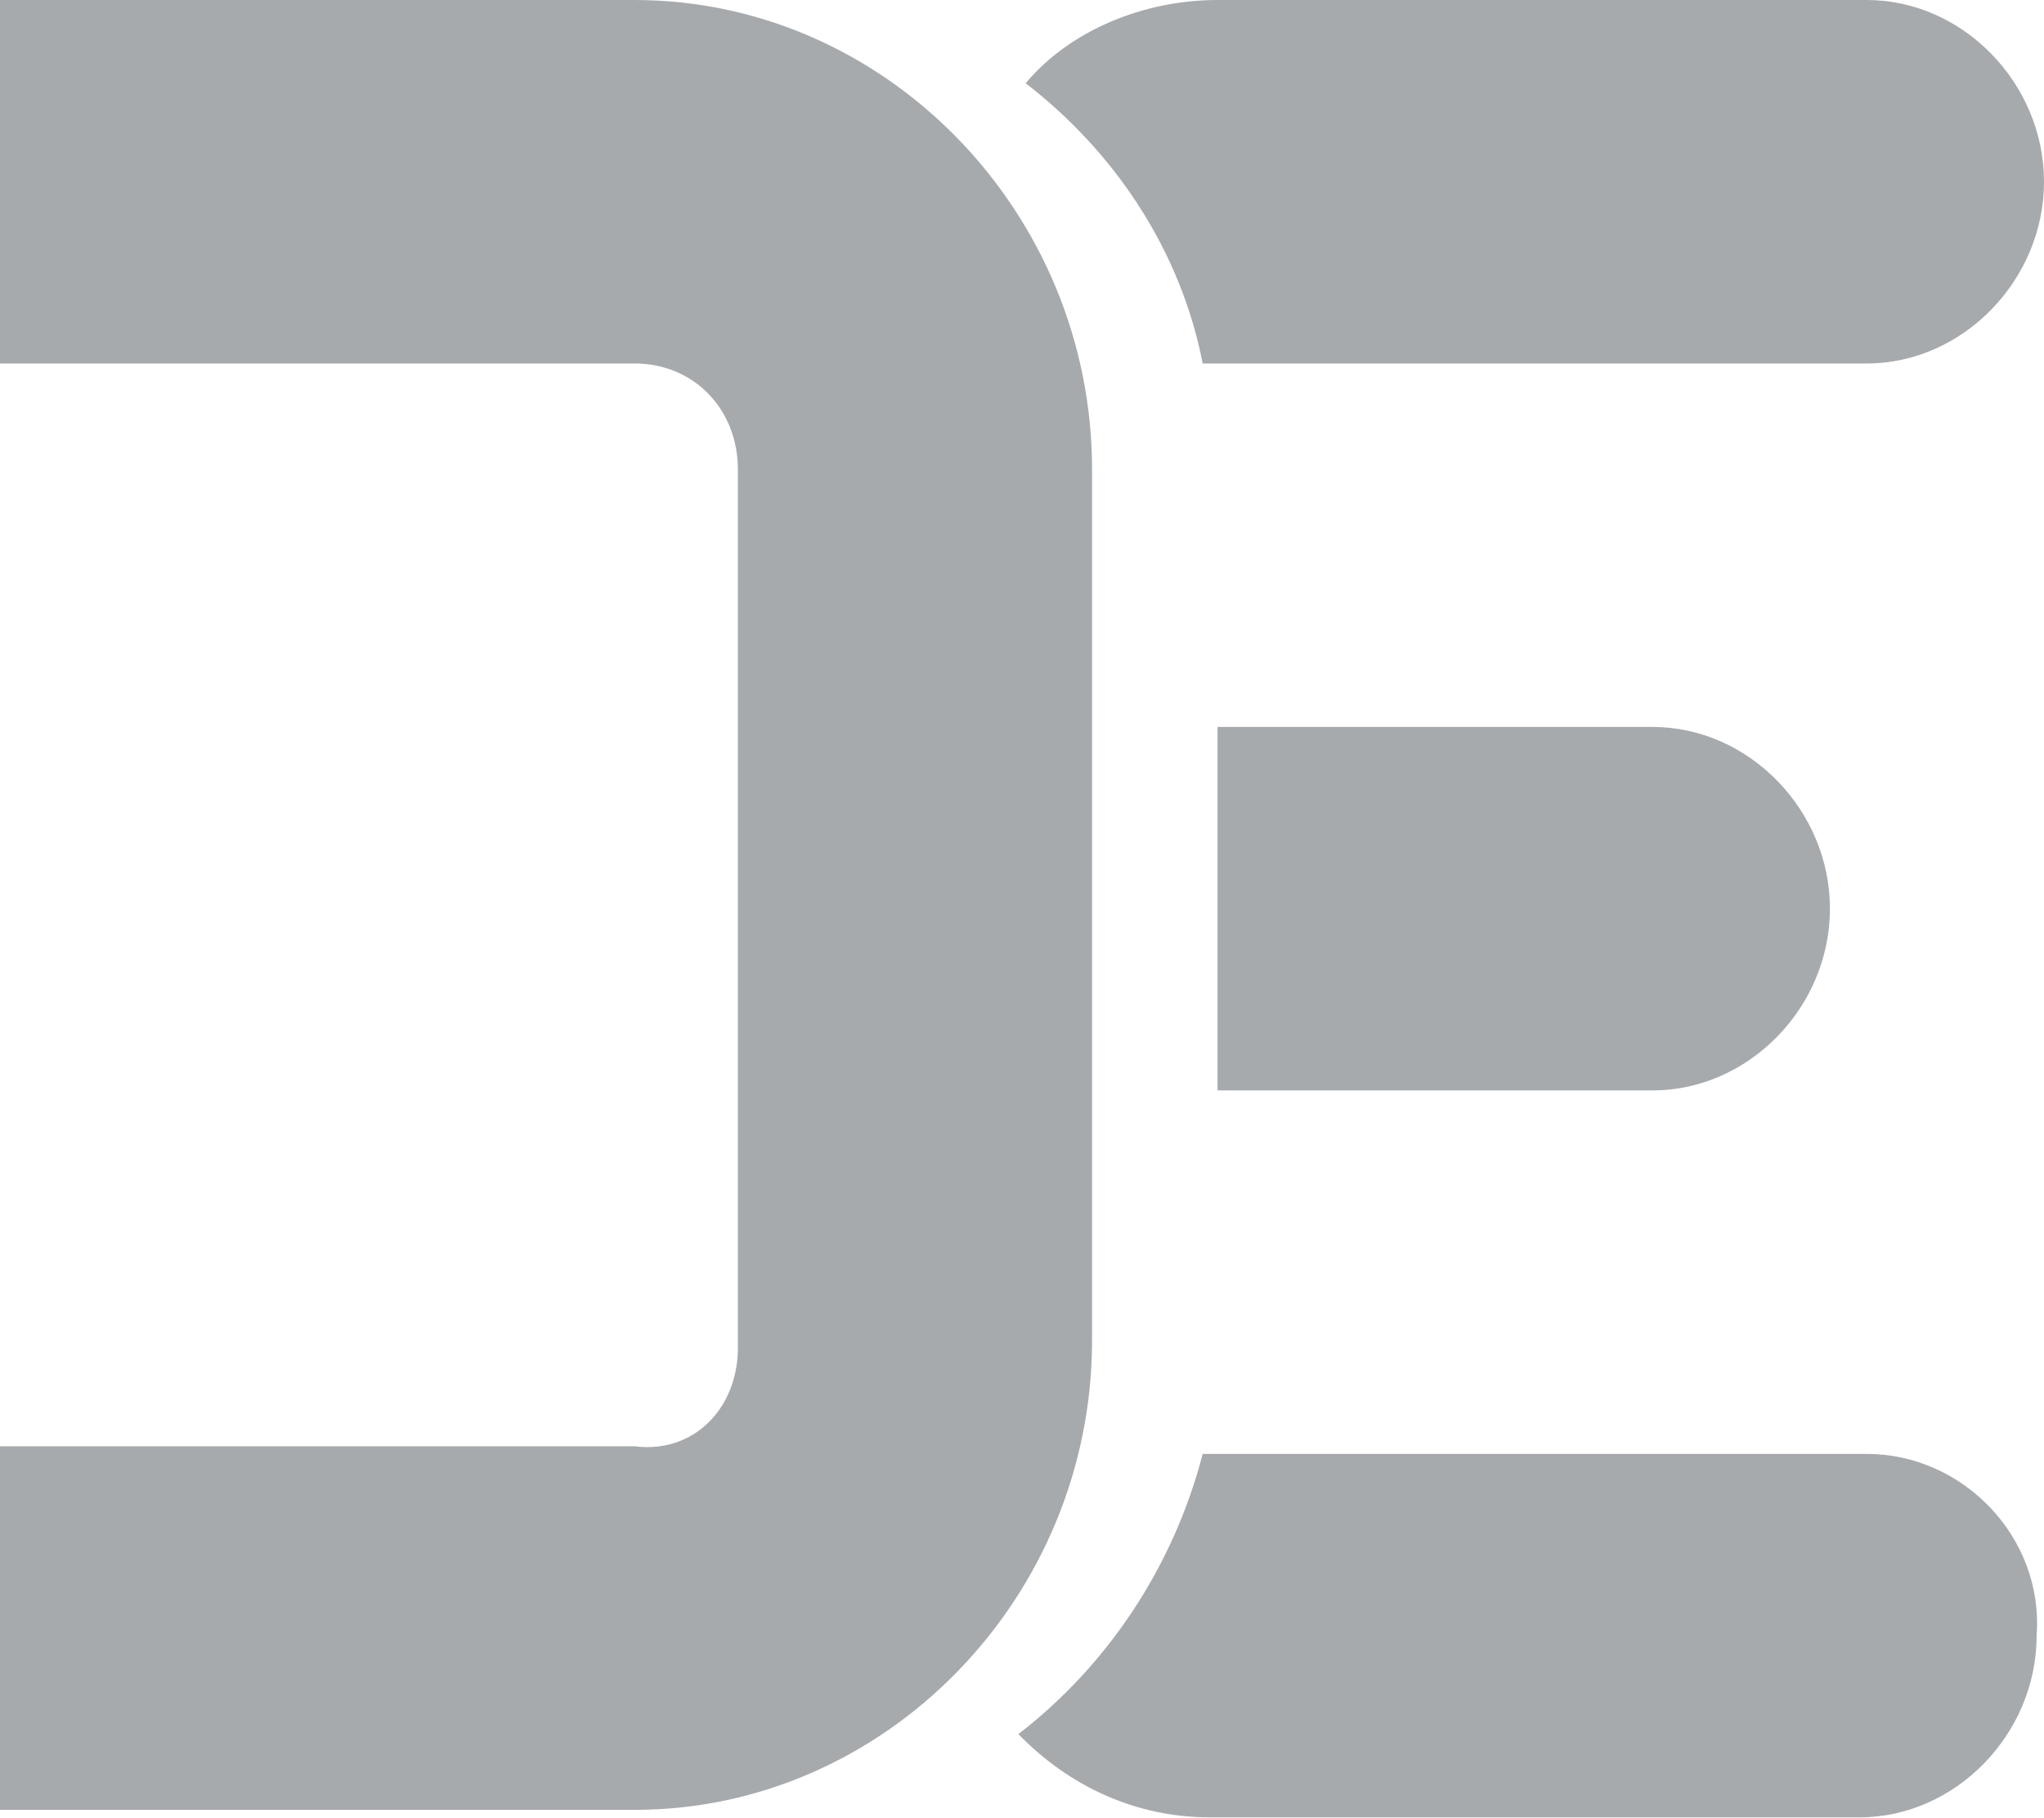
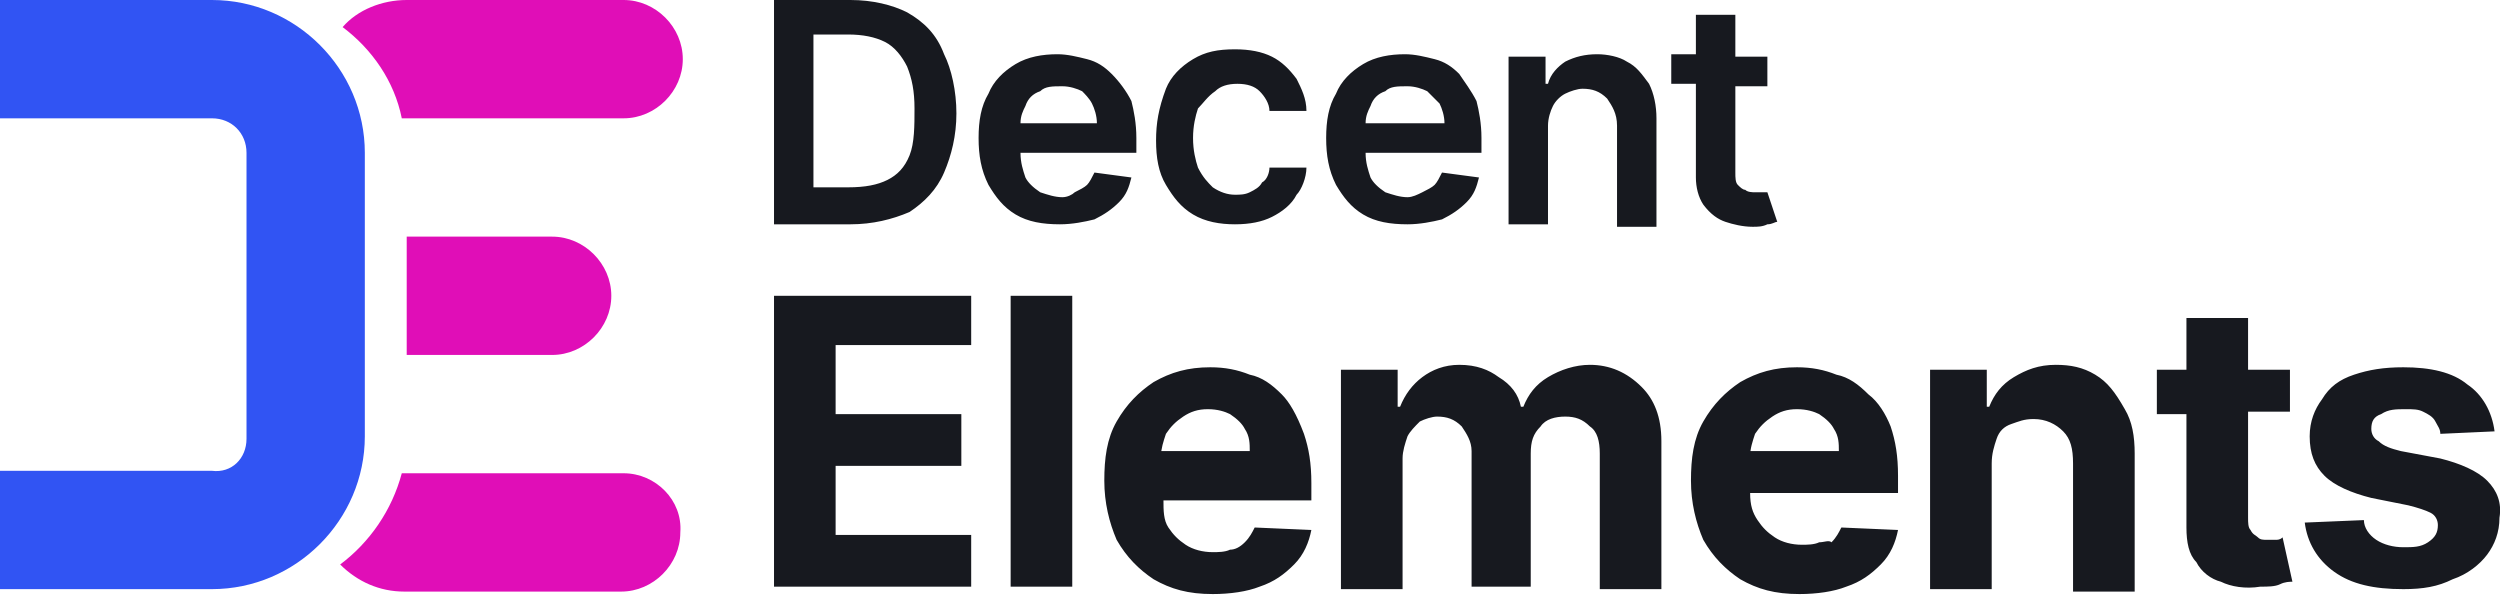
- <svg xmlns="http://www.w3.org/2000/svg" width="18" height="16" viewBox="0 0 18 16" fill="none">
-   <path d="M16.44 12.8C17.285 12.8 18 13.534 17.935 14.4C17.935 15.267 17.22 16 16.375 16H10.657C10.007 16 9.422 15.733 8.968 15.267C9.747 14.667 10.332 13.8 10.591 12.8H16.44Z" fill="#A7AAAD" />
-   <path d="M5.588 0C7.798 3.55096e-05 9.617 1.867 9.617 4.134V11.8C9.617 14.066 7.798 15.934 5.588 15.934H0V12.733H5.588C6.108 12.8 6.498 12.399 6.498 11.866V4.134C6.498 3.6 6.108 3.2 5.588 3.2H0V0H5.588Z" fill="#A7AAAD" />
-   <path d="M14.556 6.4C15.401 6.401 16.115 7.133 16.115 8C16.115 8.867 15.401 9.599 14.556 9.6H10.722V6.4H14.556Z" fill="#A7AAAD" />
-   <path d="M16.44 0C17.285 0 18 0.733 18 1.6C18 2.466 17.285 3.2 16.44 3.2H10.591C10.397 2.2 9.812 1.333 9.032 0.733C9.422 0.267 10.072 0 10.722 0H16.44Z" fill="#A7AAAD" />
+ <svg xmlns="http://www.w3.org/2000/svg" width="101" height="24" viewBox="0 0 101 24" fill="none">
+   <path d="M9.959 17.726V6.174C9.959 5.378 9.361 4.78 8.564 4.78H0V0H8.564C11.95 0 14.739 2.788 14.739 6.174V17.627C14.739 21.012 11.95 23.801 8.564 23.801H0V19.021H8.564C9.361 19.12 9.959 18.523 9.959 17.726Z" fill="#3154F3" />
+   <path d="M25.195 19.12H16.232C15.834 20.614 14.938 21.909 13.743 22.805C14.44 23.502 15.336 23.9 16.332 23.9H25.095C26.39 23.9 27.485 22.805 27.485 21.51C27.585 20.216 26.49 19.12 25.195 19.12ZM16.431 9.56V14.34H22.307C23.602 14.34 24.697 13.245 24.697 11.95C24.697 10.656 23.602 9.56 22.307 9.56H16.431ZM16.232 4.78H25.195C26.49 4.78 27.585 3.685 27.585 2.39C27.585 1.095 26.49 0 25.195 0H16.431C15.436 0 14.44 0.398 13.842 1.095C15.037 1.992 15.934 3.286 16.232 4.78Z" fill="#E00EB7" />
+   <path d="M44.913 2.988C44.614 2.689 44.315 2.49 43.917 2.39C43.519 2.29 43.12 2.191 42.722 2.191C42.124 2.191 41.527 2.29 41.029 2.589C40.531 2.888 40.133 3.286 39.934 3.784C39.635 4.282 39.535 4.88 39.535 5.577C39.535 6.274 39.635 6.871 39.934 7.469C40.232 7.967 40.531 8.365 41.029 8.664C41.527 8.963 42.124 9.062 42.822 9.062C43.319 9.062 43.817 8.963 44.216 8.863C44.614 8.664 44.913 8.465 45.212 8.166C45.51 7.867 45.61 7.568 45.709 7.17L44.216 6.971C44.116 7.17 44.017 7.369 43.917 7.469C43.817 7.568 43.618 7.668 43.419 7.768C43.319 7.867 43.12 7.967 42.921 7.967C42.622 7.967 42.324 7.867 42.025 7.768C41.726 7.568 41.527 7.369 41.427 7.17C41.328 6.871 41.228 6.573 41.228 6.174H45.909V5.577C45.909 4.979 45.809 4.481 45.709 4.083C45.51 3.685 45.212 3.286 44.913 2.988ZM41.228 4.979C41.228 4.681 41.328 4.481 41.427 4.282C41.527 3.983 41.726 3.784 42.025 3.685C42.224 3.485 42.523 3.485 42.921 3.485C43.22 3.485 43.519 3.585 43.718 3.685C43.817 3.784 44.017 3.983 44.116 4.183C44.216 4.382 44.315 4.681 44.315 4.979H41.228ZM49.095 3.685C49.294 3.485 49.593 3.386 49.992 3.386C50.39 3.386 50.689 3.485 50.888 3.685C51.087 3.884 51.286 4.183 51.286 4.481H52.78C52.78 3.983 52.581 3.585 52.382 3.187C52.083 2.788 51.784 2.49 51.386 2.29C50.987 2.091 50.49 1.992 49.892 1.992C49.195 1.992 48.697 2.091 48.199 2.39C47.701 2.689 47.303 3.087 47.104 3.585C46.805 4.382 46.705 4.979 46.705 5.676C46.705 6.373 46.805 6.971 47.104 7.469C47.402 7.967 47.701 8.365 48.199 8.664C48.697 8.963 49.294 9.062 49.892 9.062C50.49 9.062 50.987 8.963 51.386 8.763C51.784 8.564 52.182 8.266 52.382 7.867C52.581 7.668 52.78 7.17 52.78 6.772H51.286C51.286 6.971 51.187 7.27 50.987 7.369C50.888 7.568 50.689 7.668 50.49 7.768C50.29 7.867 50.091 7.867 49.892 7.867C49.593 7.867 49.295 7.768 48.996 7.568C48.797 7.369 48.597 7.17 48.398 6.772C48.299 6.473 48.199 6.075 48.199 5.577C48.199 5.079 48.299 4.681 48.398 4.382C48.597 4.183 48.797 3.884 49.095 3.685ZM58.954 2.988C58.656 2.689 58.357 2.49 57.959 2.39C57.56 2.29 57.162 2.191 56.763 2.191C56.166 2.191 55.568 2.29 55.071 2.589C54.573 2.888 54.174 3.286 53.975 3.784C53.676 4.282 53.577 4.88 53.577 5.577C53.577 6.274 53.676 6.871 53.975 7.469C54.274 7.967 54.573 8.365 55.071 8.664C55.568 8.963 56.166 9.062 56.863 9.062C57.361 9.062 57.859 8.963 58.257 8.863C58.656 8.664 58.954 8.465 59.253 8.166C59.552 7.867 59.651 7.568 59.751 7.17L58.257 6.971C58.158 7.17 58.058 7.369 57.959 7.469C57.859 7.568 57.66 7.668 57.461 7.768C57.261 7.867 57.062 7.967 56.863 7.967C56.564 7.967 56.266 7.867 55.967 7.768C55.668 7.568 55.469 7.369 55.369 7.17C55.27 6.871 55.17 6.573 55.17 6.174H59.851V5.577C59.851 4.979 59.751 4.481 59.651 4.083C59.452 3.685 59.154 3.286 58.954 2.988ZM55.17 4.979C55.17 4.681 55.27 4.481 55.369 4.282C55.469 3.983 55.668 3.784 55.967 3.685C56.166 3.485 56.465 3.485 56.863 3.485C57.162 3.485 57.461 3.585 57.66 3.685C57.759 3.784 57.959 3.983 58.158 4.183C58.257 4.382 58.357 4.681 58.357 4.979H55.17ZM71.402 7.768C71.402 7.768 71.303 7.768 71.203 7.768C71.104 7.768 71.004 7.768 70.904 7.768C70.805 7.768 70.606 7.768 70.506 7.668C70.407 7.668 70.307 7.568 70.207 7.469C70.108 7.369 70.108 7.17 70.108 6.971V3.485H71.402V2.29H70.108V0.598H68.514V2.191H67.519V3.386H68.514V7.17C68.514 7.568 68.614 7.967 68.813 8.266C69.112 8.664 69.411 8.863 69.71 8.963C70.008 9.062 70.407 9.162 70.805 9.162C71.004 9.162 71.203 9.162 71.402 9.062C71.602 9.062 71.701 8.963 71.801 8.963L71.402 7.768ZM36.647 0.498C36.05 0.199 35.253 0 34.357 0H31.27V9.062H34.357C35.253 9.062 36.05 8.863 36.747 8.564C37.344 8.166 37.842 7.668 38.141 6.971C38.44 6.274 38.639 5.477 38.639 4.581C38.639 3.685 38.44 2.788 38.141 2.191C37.842 1.394 37.344 0.896 36.647 0.498ZM36.747 6.274C36.548 6.772 36.249 7.071 35.851 7.27C35.452 7.469 34.954 7.568 34.257 7.568H32.863V1.394H34.257C34.855 1.394 35.353 1.494 35.751 1.693C36.149 1.892 36.448 2.29 36.647 2.689C36.846 3.187 36.946 3.685 36.946 4.382C36.946 5.079 36.946 5.776 36.747 6.274ZM65.726 2.49C65.427 2.29 64.929 2.191 64.531 2.191C64.033 2.191 63.635 2.29 63.236 2.49C62.938 2.689 62.639 2.988 62.539 3.386H62.44V2.29H60.946V9.062H62.539V5.079C62.539 4.78 62.639 4.481 62.739 4.282C62.838 4.083 63.037 3.884 63.236 3.784C63.436 3.685 63.734 3.585 63.934 3.585C64.332 3.585 64.631 3.685 64.929 3.983C65.129 4.282 65.328 4.581 65.328 5.079V9.162H66.921V4.78C66.921 4.282 66.822 3.784 66.622 3.386C66.324 2.988 66.124 2.689 65.726 2.49Z" fill="#17191F" />
+   <path d="M51.784 15.934C51.386 15.535 50.987 15.236 50.49 15.137C49.992 14.938 49.494 14.838 48.896 14.838C48 14.838 47.303 15.037 46.606 15.436C46.008 15.834 45.51 16.332 45.112 17.029C44.714 17.726 44.614 18.523 44.614 19.419C44.614 20.315 44.813 21.112 45.112 21.809C45.51 22.506 46.008 23.004 46.606 23.402C47.303 23.801 48 24 48.996 24C49.693 24 50.39 23.9 50.888 23.701C51.485 23.502 51.884 23.203 52.282 22.805C52.68 22.407 52.88 21.909 52.979 21.411L50.689 21.311C50.589 21.51 50.49 21.709 50.29 21.909C50.091 22.108 49.892 22.207 49.693 22.207C49.494 22.307 49.195 22.307 48.996 22.307C48.597 22.307 48.199 22.207 47.9 22.008C47.602 21.809 47.402 21.61 47.203 21.311C47.004 21.012 47.004 20.614 47.004 20.216H52.979V19.519C52.979 18.722 52.88 18.125 52.68 17.527C52.382 16.73 52.083 16.232 51.784 15.934ZM46.904 18.423C46.904 18.125 47.004 17.826 47.104 17.527C47.303 17.228 47.502 17.029 47.801 16.83C48.099 16.631 48.398 16.531 48.797 16.531C49.195 16.531 49.494 16.631 49.693 16.73C49.992 16.929 50.191 17.129 50.29 17.328C50.49 17.627 50.49 17.925 50.49 18.224H46.904V18.423ZM75.485 15.934C75.087 15.535 74.689 15.236 74.191 15.137C73.693 14.938 73.195 14.838 72.597 14.838C71.701 14.838 71.004 15.037 70.307 15.436C69.71 15.834 69.212 16.332 68.813 17.029C68.415 17.726 68.315 18.523 68.315 19.419C68.315 20.315 68.514 21.112 68.813 21.809C69.212 22.506 69.71 23.004 70.307 23.402C71.004 23.801 71.701 24 72.697 24C73.394 24 74.091 23.9 74.589 23.701C75.187 23.502 75.585 23.203 75.983 22.805C76.382 22.407 76.581 21.909 76.68 21.411L74.39 21.311C74.29 21.51 74.191 21.709 73.992 21.909C73.892 21.809 73.693 21.909 73.494 21.909C73.294 22.008 72.996 22.008 72.797 22.008C72.398 22.008 72 21.909 71.701 21.709C71.402 21.51 71.203 21.311 71.004 21.012C70.805 20.714 70.705 20.415 70.705 19.917H76.68V19.22C76.68 18.423 76.581 17.826 76.382 17.228C76.183 16.73 75.884 16.232 75.485 15.934ZM70.705 18.423C70.705 18.125 70.805 17.826 70.904 17.527C71.104 17.228 71.303 17.029 71.602 16.83C71.9 16.631 72.199 16.531 72.597 16.531C72.996 16.531 73.294 16.631 73.494 16.73C73.793 16.929 73.992 17.129 74.091 17.328C74.29 17.627 74.29 17.925 74.29 18.224H70.705V18.423ZM100.481 19.419C100.083 19.021 99.386 18.722 98.589 18.523L96.996 18.224C96.597 18.125 96.299 18.025 96.1 17.826C95.9 17.726 95.801 17.527 95.801 17.328C95.801 17.029 95.9 16.83 96.199 16.73C96.498 16.531 96.797 16.531 97.195 16.531C97.494 16.531 97.693 16.531 97.892 16.631C98.091 16.73 98.29 16.83 98.39 17.029C98.49 17.228 98.589 17.328 98.589 17.527L100.78 17.427C100.68 16.631 100.282 15.934 99.685 15.535C99.087 15.037 98.191 14.838 97.095 14.838C96.299 14.838 95.701 14.938 95.104 15.137C94.506 15.336 94.108 15.635 93.809 16.133C93.51 16.531 93.311 17.029 93.311 17.627C93.311 18.324 93.51 18.822 93.909 19.22C94.307 19.618 95.004 19.917 95.801 20.116L97.294 20.415C97.693 20.515 97.992 20.614 98.191 20.714C98.39 20.813 98.49 21.012 98.49 21.212C98.49 21.51 98.39 21.709 98.091 21.909C97.793 22.108 97.494 22.108 97.095 22.108C96.697 22.108 96.299 22.008 96 21.809C95.701 21.61 95.502 21.311 95.502 21.012L93.112 21.112C93.212 21.909 93.61 22.606 94.307 23.104C95.004 23.602 95.9 23.801 97.095 23.801C97.892 23.801 98.49 23.701 99.087 23.402C99.685 23.203 100.183 22.805 100.481 22.407C100.78 22.008 100.979 21.51 100.979 20.913C101.079 20.315 100.88 19.817 100.481 19.419ZM91.917 21.809C91.817 21.809 91.718 21.809 91.618 21.809C91.419 21.809 91.319 21.809 91.22 21.709C91.12 21.61 91.021 21.61 90.921 21.411C90.822 21.311 90.822 21.112 90.822 20.913V16.631H92.514V14.938H90.822V12.847H88.332V14.938H87.137V16.73H88.332V21.311C88.332 21.909 88.431 22.407 88.73 22.705C88.929 23.104 89.328 23.402 89.726 23.502C90.124 23.701 90.722 23.801 91.319 23.701C91.618 23.701 91.917 23.701 92.116 23.602C92.315 23.502 92.514 23.502 92.614 23.502L92.216 21.709C92.116 21.809 92.016 21.809 91.917 21.809ZM33.759 18.822H38.838V16.73H33.759V13.942H39.236V11.95H31.27V23.701H39.236V21.61H33.759V18.822ZM40.83 23.701H43.319V11.95H40.83V23.701ZM64.232 14.739C63.635 14.739 63.037 14.938 62.539 15.236C62.041 15.535 61.743 15.934 61.544 16.431H61.444C61.344 15.934 61.046 15.535 60.548 15.236C60.149 14.938 59.651 14.739 58.954 14.739C58.357 14.739 57.859 14.938 57.461 15.236C57.062 15.535 56.763 15.934 56.564 16.431H56.465V14.938H54.174V23.801H56.664V18.523C56.664 18.224 56.763 17.925 56.863 17.627C56.963 17.427 57.162 17.228 57.361 17.029C57.56 16.929 57.859 16.83 58.058 16.83C58.456 16.83 58.755 16.929 59.054 17.228C59.253 17.527 59.452 17.826 59.452 18.224V23.701H61.842V18.324C61.842 17.826 61.942 17.527 62.241 17.228C62.44 16.929 62.838 16.83 63.236 16.83C63.635 16.83 63.934 16.929 64.232 17.228C64.531 17.427 64.631 17.826 64.631 18.324V23.801H67.12V17.826C67.12 16.83 66.822 16.133 66.324 15.635C65.726 15.037 65.029 14.739 64.232 14.739ZM84.647 15.137C84.149 14.838 83.651 14.739 83.054 14.739C82.357 14.739 81.859 14.938 81.361 15.236C80.863 15.535 80.564 15.934 80.365 16.431H80.266V14.938H77.975V23.801H80.465V18.722C80.465 18.324 80.564 18.025 80.664 17.726C80.763 17.427 80.963 17.228 81.261 17.129C81.56 17.029 81.759 16.929 82.158 16.929C82.656 16.929 83.054 17.129 83.353 17.427C83.651 17.726 83.751 18.125 83.751 18.722V23.9H86.241V18.324C86.241 17.627 86.141 17.029 85.842 16.531C85.444 15.834 85.145 15.436 84.647 15.137Z" fill="#17191F" />
</svg>
